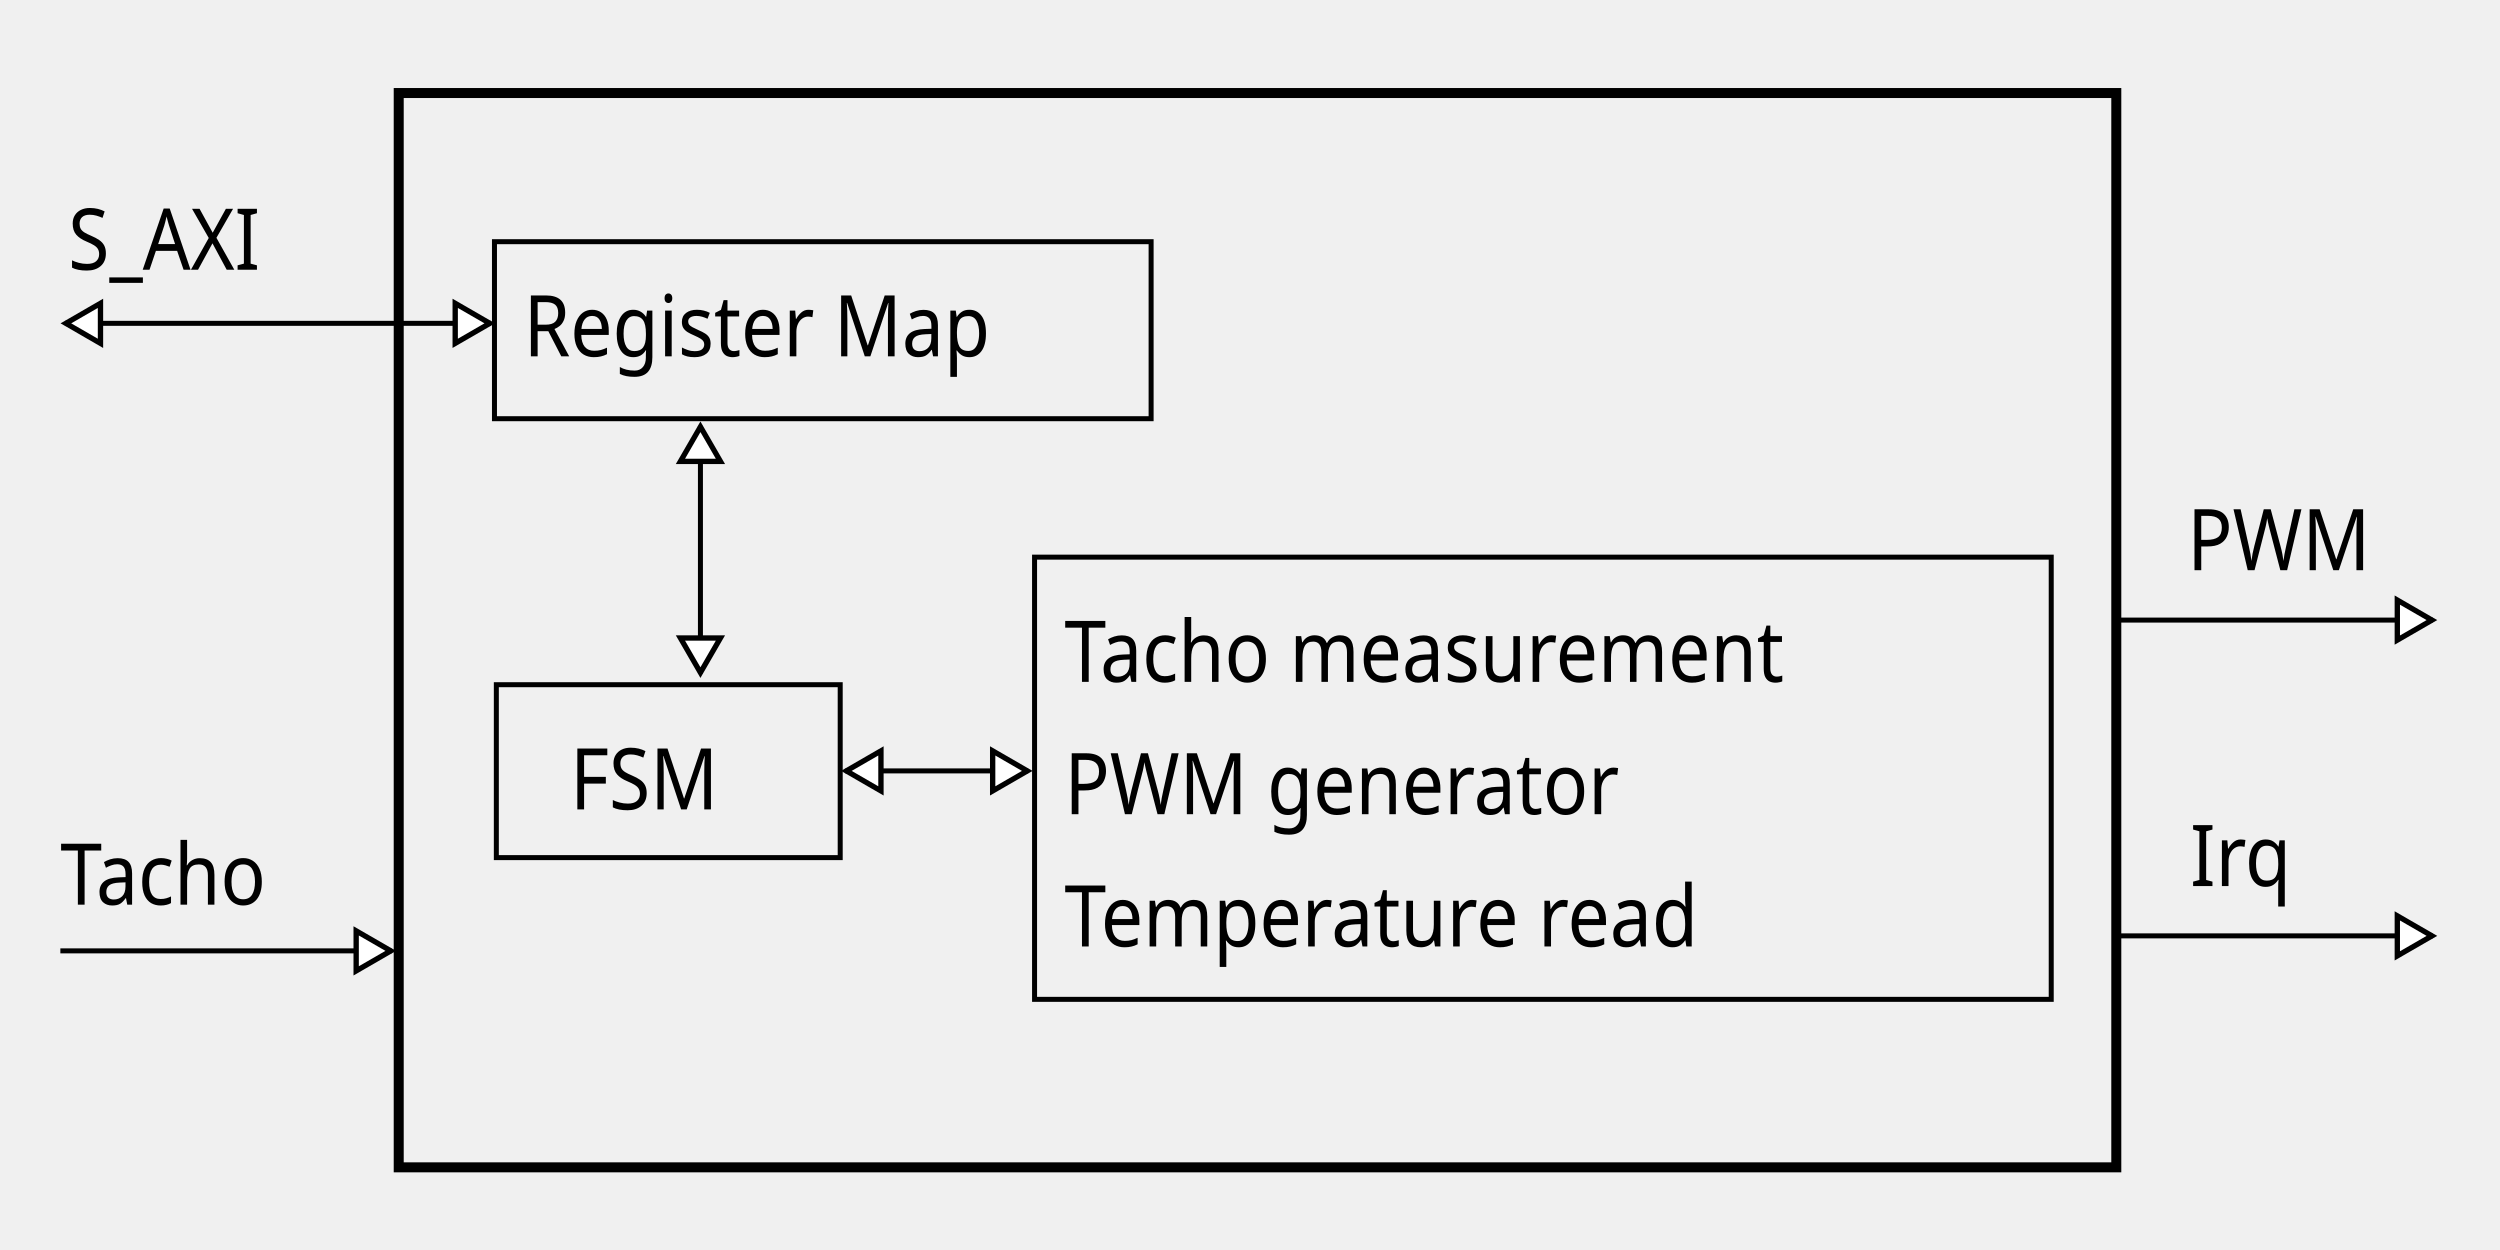
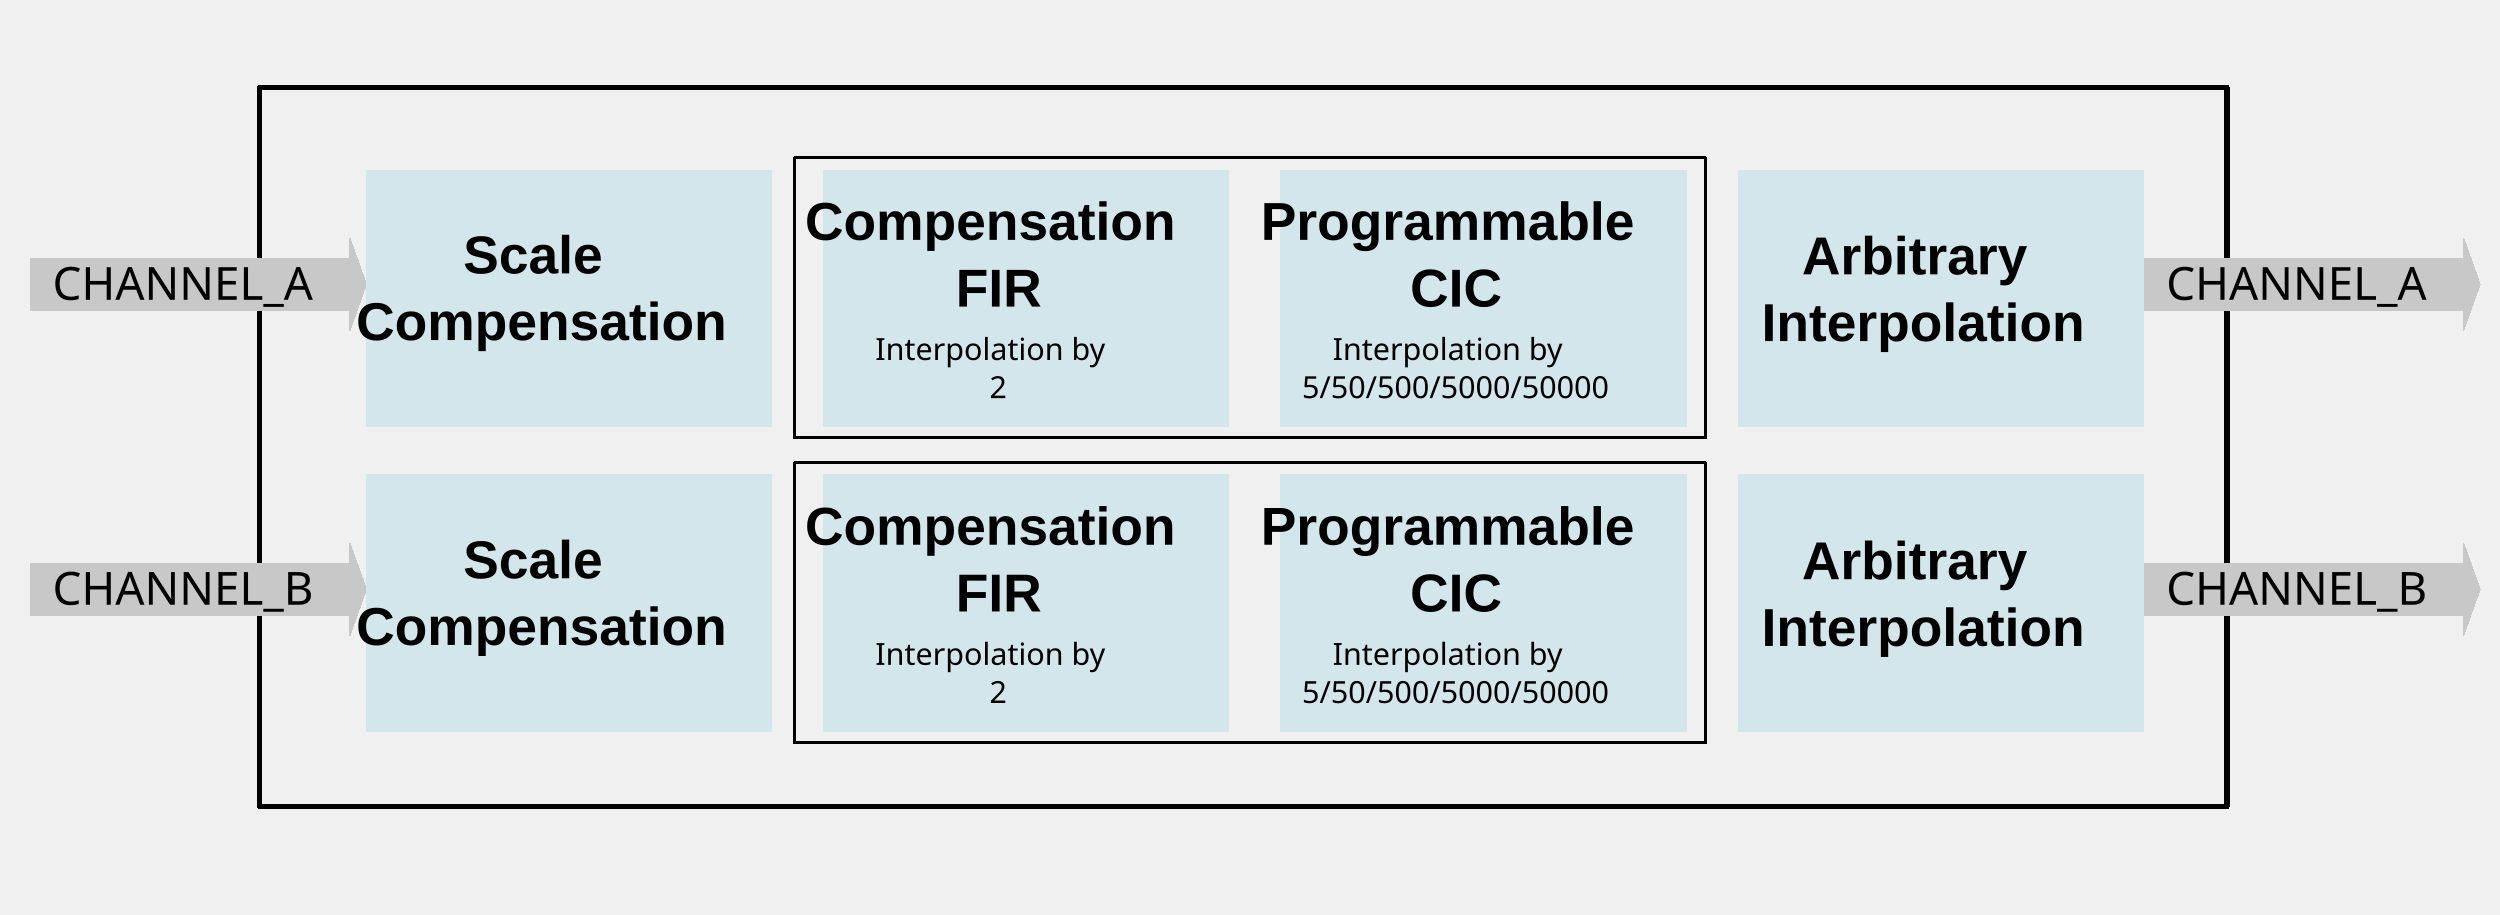
- <svg xmlns="http://www.w3.org/2000/svg" width="500" height="250" viewBox="0 0 500 250" version="1.1" id="svg8">
-   <defs id="defs2">
-     <marker style="overflow:visible" id="marker6013" refX="0" refY="0" orient="auto">
-       <path transform="matrix(0.8,0,0,0.8,-4.8,0)" style="fill:#ffffff;fill-rule:evenodd;stroke:#000000;stroke-width:1pt;stroke-opacity:1" d="M 5.77,0 -2.88,5 V -5 Z" id="path6011" />
-     </marker>
-     <marker style="overflow:visible" id="marker5553" refX="0" refY="0" orient="auto">
-       <path transform="matrix(-0.8,0,0,-0.8,4.8,0)" style="fill:#ffffff;fill-rule:evenodd;stroke:#000000;stroke-width:1pt;stroke-opacity:1" d="M 5.77,0 -2.88,5 V -5 Z" id="path5551" />
-     </marker>
-     <marker orient="auto" refY="0" refX="0" id="marker5483" style="overflow:visible">
-       <path id="path5481" d="M 5.77,0 -2.88,5 V -5 Z" style="fill:#ffffff;fill-rule:evenodd;stroke:#000000;stroke-width:1pt;stroke-opacity:1" transform="matrix(0.8,0,0,0.8,-4.8,0)" />
-     </marker>
-     <marker style="overflow:visible" id="marker5102" refX="0" refY="0" orient="auto">
-       <path transform="matrix(0.8,0,0,0.8,-4.8,0)" style="fill:#ffffff;fill-rule:evenodd;stroke:#000000;stroke-width:1pt;stroke-opacity:1" d="M 5.77,0 -2.88,5 V -5 Z" id="path5100" />
-     </marker>
-     <marker orient="auto" refY="0" refX="0" id="EmptyTriangleInL" style="overflow:visible">
-       <path id="path996" d="M 5.77,0 -2.88,5 V -5 Z" style="fill:#ffffff;fill-rule:evenodd;stroke:#000000;stroke-width:1pt;stroke-opacity:1" transform="matrix(-0.8,0,0,-0.8,4.8,0)" />
-     </marker>
-     <marker orient="auto" refY="0" refX="0" id="EmptyTriangleOutL" style="overflow:visible">
-       <path id="path1005" d="M 5.77,0 -2.88,5 V -5 Z" style="fill:#ffffff;fill-rule:evenodd;stroke:#000000;stroke-width:1pt;stroke-opacity:1" transform="matrix(0.8,0,0,0.8,-4.8,0)" />
-     </marker>
-     <marker orient="auto" refY="0" refX="0" id="EmptyTriangleInL-3" style="overflow:visible">
-       <path id="path996-6" d="M 5.77,0 -2.88,5 V -5 Z" style="fill:#ffffff;fill-rule:evenodd;stroke:#000000;stroke-width:1pt;stroke-opacity:1" transform="matrix(-0.8,0,0,-0.8,4.8,0)" />
-     </marker>
-     <marker orient="auto" refY="0" refX="0" id="EmptyTriangleOutL-2" style="overflow:visible">
-       <path id="path1005-7" d="M 5.77,0 -2.88,5 V -5 Z" style="fill:#ffffff;fill-rule:evenodd;stroke:#000000;stroke-width:1pt;stroke-opacity:1" transform="matrix(0.8,0,0,0.8,-4.8,0)" />
-     </marker>
-     <marker style="overflow:visible" id="marker5102-4" refX="0" refY="0" orient="auto">
-       <path transform="matrix(0.8,0,0,0.8,-4.8,0)" style="fill:#ffffff;fill-rule:evenodd;stroke:#000000;stroke-width:1pt;stroke-opacity:1" d="M 5.77,0 -2.88,5 V -5 Z" id="path5100-4" />
+ <svg xmlns="http://www.w3.org/2000/svg" xmlns:ns1="http://www.openswatchbook.org/uri/2009/osb" width="820" height="300" viewBox="0 0 820 300" id="svg2" version="1.1">
+   <defs id="defs4">
+     <marker style="overflow:visible" id="marker18751" refX="0" refY="0" orient="auto">
+       <path transform="scale(0.4,0.4)" style="fill:#000000;fill-opacity:1;fill-rule:evenodd;stroke:#000000;stroke-width:1pt;stroke-opacity:1" d="m 5.77,0 -8.65,5 0,-10 8.65,5 z" id="path18753" />
+     </marker>
+     <marker style="overflow:visible" id="marker5817" refX="0" refY="0" orient="auto">
+       <path transform="scale(0.4,0.4)" style="fill:#000000;fill-opacity:1;fill-rule:evenodd;stroke:#000000;stroke-width:1pt;stroke-opacity:1" d="m 5.77,0 -8.65,5 0,-10 8.65,5 z" id="path5819" />
+     </marker>
+     <marker orient="auto" refY="0" refX="0" id="marker11520" style="overflow:visible">
+       <path id="path11522" d="m 5.77,0 -8.65,5 0,-10 8.65,5 z" style="fill:#000000;fill-opacity:1;fill-rule:evenodd;stroke:#000000;stroke-width:1pt;stroke-opacity:1" transform="scale(0.4,0.4)" />
+     </marker>
+     <marker orient="auto" refY="0" refX="0" id="marker9429" style="overflow:visible">
+       <path id="path9431" d="m 5.77,0 -8.65,5 0,-10 8.65,5 z" style="fill:#000000;fill-opacity:1;fill-rule:evenodd;stroke:#000000;stroke-width:1pt;stroke-opacity:1" transform="scale(0.4,0.4)" />
+     </marker>
+     <marker style="overflow:visible" id="marker8525" refX="0" refY="0" orient="auto">
+       <path transform="scale(0.4,0.4)" style="fill:#000000;fill-opacity:1;fill-rule:evenodd;stroke:#000000;stroke-width:1pt;stroke-opacity:1" d="m 5.77,0 -8.65,5 0,-10 8.65,5 z" id="path8527" />
+     </marker>
+     <marker style="overflow:visible" id="marker14694" refX="0" refY="0" orient="auto">
+       <path transform="scale(0.4,0.4)" style="fill:#000000;fill-opacity:1;fill-rule:evenodd;stroke:#000000;stroke-width:1pt;stroke-opacity:1" d="m 5.77,0 -8.65,5 0,-10 8.65,5 z" id="path14696" />
+     </marker>
+     <marker style="overflow:visible" id="marker13964" refX="0" refY="0" orient="auto">
+       <path transform="scale(0.4,0.4)" style="fill:#000000;fill-opacity:1;fill-rule:evenodd;stroke:#000000;stroke-width:1pt;stroke-opacity:1" d="m 5.77,0 -8.65,5 0,-10 8.65,5 z" id="path13966" />
+     </marker>
+     <marker style="overflow:visible" id="marker13210" refX="0" refY="0" orient="auto">
+       <path transform="scale(0.4,0.4)" style="fill:#000000;fill-opacity:1;fill-rule:evenodd;stroke:#000000;stroke-width:1pt;stroke-opacity:1" d="m 5.77,0 -8.65,5 0,-10 8.65,5 z" id="path13212" />
+     </marker>
+     <marker orient="auto" refY="0" refX="0" id="marker12618" style="overflow:visible">
+       <path id="path12620" d="m 5.77,0 -8.65,5 0,-10 8.65,5 z" style="fill:#000000;fill-opacity:1;fill-rule:evenodd;stroke:#000000;stroke-width:1pt;stroke-opacity:1" transform="scale(0.4,0.4)" />
+     </marker>
+     <marker orient="auto" refY="0" refX="0" id="marker12206" style="overflow:visible">
+       <path id="path12208" d="m 5.77,0 -8.65,5 0,-10 8.65,5 z" style="fill:#000000;fill-opacity:1;fill-rule:evenodd;stroke:#000000;stroke-width:1pt;stroke-opacity:1" transform="scale(0.4,0.4)" />
+     </marker>
+     <marker orient="auto" refY="0" refX="0" id="marker9085" style="overflow:visible">
+       <path id="path9087" d="m 5.77,0 -8.65,5 0,-10 8.65,5 z" style="fill:#ffffff;fill-opacity:1;fill-rule:evenodd;stroke:#000000;stroke-width:1pt;stroke-opacity:1" transform="scale(0.4,0.4)" />
+     </marker>
+     <linearGradient id="linearGradient9055" ns1:paint="solid">
+       <stop style="stop-color:#ffffff;stop-opacity:1;" offset="0" id="stop9057" />
+     </linearGradient>
+     <marker orient="auto" refY="0" refX="0" id="marker8895" style="overflow:visible">
+       <path id="path8897" d="m 5.77,0 -8.65,5 0,-10 8.65,5 z" style="fill:#ffffff;fill-opacity:1;fill-rule:evenodd;stroke:#000000;stroke-width:1pt;stroke-opacity:1" transform="scale(0.4,0.4)" />
+     </marker>
+     <marker style="overflow:visible" id="marker10933-1" refX="0" refY="0" orient="auto">
+       <path transform="scale(-0.4,-0.4)" style="fill:#000000;fill-opacity:1;fill-rule:evenodd;stroke:#000000;stroke-width:1pt;stroke-opacity:1" d="m 5.77,0 -8.65,5 0,-10 8.65,5 z" id="path10935-1" />
+     </marker>
+     <marker orient="auto" refY="0" refX="0" id="TriangleInM-7-1" style="overflow:visible">
+       <path id="path4660-1-6" d="m 5.77,0 -8.65,5 0,-10 8.65,5 z" style="fill:#000000;fill-opacity:1;fill-rule:evenodd;stroke:#000000;stroke-width:1pt;stroke-opacity:1" transform="scale(-0.4,-0.4)" />
+     </marker>
+     <marker style="overflow:visible" id="marker10933" refX="0" refY="0" orient="auto">
+       <path transform="scale(-0.4,-0.4)" style="fill:#000000;fill-opacity:1;fill-rule:evenodd;stroke:#000000;stroke-width:1pt;stroke-opacity:1" d="m 5.77,0 -8.65,5 0,-10 8.65,5 z" id="path10935" />
+     </marker>
+     <marker orient="auto" refY="0" refX="0" id="marker6005" style="overflow:visible">
+       <path id="path6007" d="m 5.77,0 -8.65,5 0,-10 8.65,5 z" style="fill:#0000ff;fill-opacity:1;fill-rule:evenodd;stroke:#0000ff;stroke-width:1pt;stroke-opacity:1" transform="scale(-0.4,-0.4)" />
+     </marker>
+     <marker orient="auto" refY="0" refX="0" id="marker15643-48" style="overflow:visible">
+       <path id="path15645-1" d="m 5.77,0 -8.65,5 0,-10 8.65,5 z" style="fill:#000000;fill-opacity:1;fill-rule:evenodd;stroke:#000000;stroke-width:1pt;stroke-opacity:1" transform="scale(-0.4,-0.4)" />
+     </marker>
+     <marker orient="auto" refY="0" refX="0" id="marker7250" style="overflow:visible">
+       <path id="path7252" d="m 5.77,0 -8.65,5 0,-10 8.65,5 z" style="fill:#000000;fill-opacity:1;fill-rule:evenodd;stroke:#000000;stroke-width:1pt;stroke-opacity:1" transform="scale(-0.4,-0.4)" />
+     </marker>
+     <marker style="overflow:visible" id="marker24668" refX="0" refY="0" orient="auto">
+       <path transform="scale(-0.4,-0.4)" style="fill:#000000;fill-opacity:1;fill-rule:evenodd;stroke:#000000;stroke-width:1pt;stroke-opacity:1" d="m 5.77,0 -8.65,5 0,-10 8.65,5 z" id="path24670" />
+     </marker>
+     <marker orient="auto" refY="0" refX="0" id="marker7256" style="overflow:visible">
+       <path id="path7258" d="m 5.77,0 -8.65,5 0,-10 8.65,5 z" style="fill:#000000;fill-opacity:1;fill-rule:evenodd;stroke:#000000;stroke-width:1pt;stroke-opacity:1" transform="scale(-0.4,-0.4)" />
+     </marker>
+     <marker orient="auto" refY="0" refX="0" id="marker15643-48-9" style="overflow:visible">
+       <path id="path15645-1-5" d="m 5.77,0 -8.65,5 0,-10 8.65,5 z" style="fill:#000000;fill-opacity:1;fill-rule:evenodd;stroke:#000000;stroke-width:1pt;stroke-opacity:1" transform="scale(-0.4,-0.4)" />
+     </marker>
+     <marker style="overflow:visible" id="marker24284" refX="0" refY="0" orient="auto">
+       <path transform="scale(-0.4,-0.4)" style="fill:#000000;fill-opacity:1;fill-rule:evenodd;stroke:#000000;stroke-width:1pt;stroke-opacity:1" d="m 5.77,0 -8.65,5 0,-10 8.65,5 z" id="path24286" />
+     </marker>
+     <marker orient="auto" refY="0" refX="0" id="marker7268" style="overflow:visible">
+       <path id="path7270" d="m 5.77,0 -8.65,5 0,-10 8.65,5 z" style="fill:#000000;fill-opacity:1;fill-rule:evenodd;stroke:#000000;stroke-width:1pt;stroke-opacity:1" transform="scale(-0.4,-0.4)" />
+     </marker>
+     <marker orient="auto" refY="0" refX="0" id="marker7276" style="overflow:visible">
+       <path id="path7278" d="m 5.77,0 -8.65,5 0,-10 8.65,5 z" style="fill:#000000;fill-opacity:1;fill-rule:evenodd;stroke:#000000;stroke-width:1pt;stroke-opacity:1" transform="scale(-0.4,-0.4)" />
+     </marker>
+     <marker orient="auto" refY="0" refX="0" id="marker15643-42" style="overflow:visible">
+       <path id="path15645-20" d="m 5.77,0 -8.65,5 0,-10 8.65,5 z" style="fill:#000000;fill-opacity:1;fill-rule:evenodd;stroke:#000000;stroke-width:1pt;stroke-opacity:1" transform="scale(-0.4,-0.4)" />
+     </marker>
+     <marker style="overflow:visible" id="marker12344-7" refX="0" refY="0" orient="auto">
+       <path transform="scale(-0.4,-0.4)" style="fill:#000000;fill-opacity:1;fill-rule:evenodd;stroke:#000000;stroke-width:1pt;stroke-opacity:1" d="m 5.77,0 -8.65,5 0,-10 8.65,5 z" id="path12346-6" />
+     </marker>
+     <marker style="overflow:visible" id="marker10933-1-1" refX="0" refY="0" orient="auto">
+       <path transform="scale(-0.4,-0.4)" style="fill:#000000;fill-opacity:1;fill-rule:evenodd;stroke:#000000;stroke-width:1pt;stroke-opacity:1" d="m 5.77,0 -8.65,5 0,-10 8.65,5 z" id="path10935-1-0" />
+     </marker>
+     <marker orient="auto" refY="0" refX="0" id="marker4705-2" style="overflow:visible">
+       <path id="path4580-1" d="m 5.77,0 -8.65,5 0,-10 8.65,5 z" style="fill:#000000;fill-opacity:1;fill-rule:evenodd;stroke:#000000;stroke-width:1pt;stroke-opacity:1" transform="scale(0.4,0.4)" />
+     </marker>
+     <marker orient="auto" refY="0" refX="0" id="marker15643-48-7" style="overflow:visible">
+       <path id="path15645-1-3" d="m 5.77,0 -8.65,5 0,-10 8.65,5 z" style="fill:#000000;fill-opacity:1;fill-rule:evenodd;stroke:#000000;stroke-width:1pt;stroke-opacity:1" transform="scale(-0.4,-0.4)" />
+     </marker>
+     <marker orient="auto" refY="0" refX="0" id="marker9663" style="overflow:visible">
+       <path id="path9665" d="m 5.77,0 -8.65,5 0,-10 8.65,5 z" style="fill:#000000;fill-opacity:1;fill-rule:evenodd;stroke:#000000;stroke-width:1pt;stroke-opacity:1" transform="scale(-0.4,-0.4)" />
+     </marker>
+     <marker style="overflow:visible" id="marker24668-2" refX="0" refY="0" orient="auto">
+       <path transform="scale(-0.4,-0.4)" style="fill:#000000;fill-opacity:1;fill-rule:evenodd;stroke:#000000;stroke-width:1pt;stroke-opacity:1" d="m 5.77,0 -8.65,5 0,-10 8.65,5 z" id="path24670-4" />
+     </marker>
+     <marker orient="auto" refY="0" refX="0" id="marker9669" style="overflow:visible">
+       <path id="path9671" d="m 5.77,0 -8.65,5 0,-10 8.65,5 z" style="fill:#000000;fill-opacity:1;fill-rule:evenodd;stroke:#000000;stroke-width:1pt;stroke-opacity:1" transform="scale(-0.4,-0.4)" />
+     </marker>
+     <marker orient="auto" refY="0" refX="0" id="marker15643-48-9-2" style="overflow:visible">
+       <path id="path15645-1-5-0" d="m 5.77,0 -8.65,5 0,-10 8.65,5 z" style="fill:#000000;fill-opacity:1;fill-rule:evenodd;stroke:#000000;stroke-width:1pt;stroke-opacity:1" transform="scale(-0.4,-0.4)" />
+     </marker>
+     <marker style="overflow:visible" id="marker24284-0" refX="0" refY="0" orient="auto">
+       <path transform="scale(-0.4,-0.4)" style="fill:#000000;fill-opacity:1;fill-rule:evenodd;stroke:#000000;stroke-width:1pt;stroke-opacity:1" d="m 5.77,0 -8.65,5 0,-10 8.65,5 z" id="path24286-2" />
+     </marker>
+     <marker orient="auto" refY="0" refX="0" id="marker9681" style="overflow:visible">
+       <path id="path9683" d="m 5.77,0 -8.65,5 0,-10 8.65,5 z" style="fill:#000000;fill-opacity:1;fill-rule:evenodd;stroke:#000000;stroke-width:1pt;stroke-opacity:1" transform="scale(-0.4,-0.4)" />
+     </marker>
+     <marker orient="auto" refY="0" refX="0" id="marker9689" style="overflow:visible">
+       <path id="path9691" d="m 5.77,0 -8.65,5 0,-10 8.65,5 z" style="fill:#000000;fill-opacity:1;fill-rule:evenodd;stroke:#000000;stroke-width:1pt;stroke-opacity:1" transform="scale(-0.4,-0.4)" />
+     </marker>
+     <marker orient="auto" refY="0" refX="0" id="marker15643-42-6" style="overflow:visible">
+       <path id="path15645-20-64" d="m 5.77,0 -8.65,5 0,-10 8.65,5 z" style="fill:#000000;fill-opacity:1;fill-rule:evenodd;stroke:#000000;stroke-width:1pt;stroke-opacity:1" transform="scale(-0.4,-0.4)" />
+     </marker>
+     <marker orient="auto" refY="0" refX="0" id="marker15643-48-9-3" style="overflow:visible">
+       <path id="path15645-1-5-00" d="m 5.77,0 -8.65,5 0,-10 8.65,5 z" style="fill:#000000;fill-opacity:1;fill-rule:evenodd;stroke:#000000;stroke-width:1pt;stroke-opacity:1" transform="scale(-0.4,-0.4)" />
+     </marker>
+     <marker orient="auto" refY="0" refX="0" id="marker12206-7" style="overflow:visible">
+       <path id="path12208-1" d="m 5.77,0 -8.65,5 0,-10 8.65,5 z" style="fill:#000000;fill-opacity:1;fill-rule:evenodd;stroke:#000000;stroke-width:1pt;stroke-opacity:1" transform="scale(0.4,0.4)" />
+     </marker>
+     <marker orient="auto" refY="0" refX="0" id="marker9429-8" style="overflow:visible">
+       <path id="path9431-8" d="m 5.77,0 -8.65,5 0,-10 8.65,5 z" style="fill:#000000;fill-opacity:1;fill-rule:evenodd;stroke:#000000;stroke-width:1pt;stroke-opacity:1" transform="scale(0.4,0.4)" />
+     </marker>
+     <marker orient="auto" refY="0" refX="0" id="marker12206-0" style="overflow:visible">
+       <path id="path12208-0" d="m 5.77,0 -8.65,5 0,-10 8.65,5 z" style="fill:#000000;fill-opacity:1;fill-rule:evenodd;stroke:#000000;stroke-width:1pt;stroke-opacity:1" transform="scale(0.4,0.4)" />
+     </marker>
+     <marker orient="auto" refY="0" refX="0" id="marker10888-6" style="overflow:visible">
+       <path id="path10890-3" d="m 5.77,0 -8.65,5 0,-10 8.65,5 z" style="fill:#000000;fill-opacity:1;fill-rule:evenodd;stroke:#000000;stroke-width:1pt;stroke-opacity:1" transform="scale(0.4,0.4)" />
+     </marker>
+     <marker style="overflow:visible" id="marker18751-6" refX="0" refY="0" orient="auto">
+       <path transform="scale(0.4,0.4)" style="fill:#000000;fill-opacity:1;fill-rule:evenodd;stroke:#000000;stroke-width:1pt;stroke-opacity:1" d="m 5.77,0 -8.65,5 0,-10 8.65,5 z" id="path18753-0" />
+     </marker>
+     <marker style="overflow:visible" id="marker18751-6-9" refX="0" refY="0" orient="auto">
+       <path transform="scale(0.4,0.4)" style="fill:#000000;fill-opacity:1;fill-rule:evenodd;stroke:#000000;stroke-width:1pt;stroke-opacity:1" d="m 5.77,0 -8.65,5 0,-10 8.65,5 z" id="path18753-0-3" />
+     </marker>
+     <marker style="overflow:visible" id="marker18751-6-9-0" refX="0" refY="0" orient="auto">
+       <path transform="scale(0.4,0.4)" style="fill:#000000;fill-opacity:1;fill-rule:evenodd;stroke:#000000;stroke-width:1pt;stroke-opacity:1" d="m 5.77,0 -8.65,5 0,-10 8.65,5 z" id="path18753-0-3-0" />
+     </marker>
+     <marker style="overflow:visible" id="marker18751-6-9-0-4" refX="0" refY="0" orient="auto">
+       <path transform="scale(0.4,0.4)" style="fill:#000000;fill-opacity:1;fill-rule:evenodd;stroke:#000000;stroke-width:1pt;stroke-opacity:1" d="m 5.77,0 -8.65,5 0,-10 8.65,5 z" id="path18753-0-3-0-4" />
+     </marker>
+     <marker style="overflow:visible" id="marker18751-6-9-7" refX="0" refY="0" orient="auto">
+       <path transform="scale(0.4,0.4)" style="fill:#000000;fill-opacity:1;fill-rule:evenodd;stroke:#000000;stroke-width:1pt;stroke-opacity:1" d="m 5.77,0 -8.65,5 0,-10 8.65,5 z" id="path18753-0-3-00" />
+     </marker>
+     <marker style="overflow:visible" id="marker18751-6-1" refX="0" refY="0" orient="auto">
+       <path transform="scale(0.4,0.4)" style="fill:#000000;fill-opacity:1;fill-rule:evenodd;stroke:#000000;stroke-width:1pt;stroke-opacity:1" d="m 5.77,0 -8.65,5 0,-10 8.65,5 z" id="path18753-0-6" />
+     </marker>
+     <marker orient="auto" refY="0" refX="0" id="marker5537" style="overflow:visible">
+       <path id="path5539" d="m 5.77,0 -8.65,5 0,-10 8.65,5 z" style="fill:#000000;fill-opacity:1;fill-rule:evenodd;stroke:#000000;stroke-width:1pt;stroke-opacity:1" transform="scale(0.4,0.4)" />
+     </marker>
+     <marker style="overflow:visible" id="marker10933-1-2" refX="0" refY="0" orient="auto">
+       <path transform="scale(-0.4,-0.4)" style="fill:#000000;fill-opacity:1;fill-rule:evenodd;stroke:#000000;stroke-width:1pt;stroke-opacity:1" d="m 5.77,0 -8.65,5 0,-10 8.65,5 z" id="path10935-1-1" />
+     </marker>
+     <marker style="overflow:visible" id="marker10933-1-15" refX="0" refY="0" orient="auto">
+       <path transform="scale(-0.4,-0.4)" style="fill:#000000;fill-opacity:1;fill-rule:evenodd;stroke:#000000;stroke-width:1pt;stroke-opacity:1" d="m 5.77,0 -8.65,5 0,-10 8.65,5 z" id="path10935-1-6" />
+     </marker>
+     <marker orient="auto" refY="0" refX="0" id="marker5537-7" style="overflow:visible">
+       <path id="path5539-9" d="m 5.77,0 -8.65,5 0,-10 8.65,5 z" style="fill:#000000;fill-opacity:1;fill-rule:evenodd;stroke:#000000;stroke-width:1pt;stroke-opacity:1" transform="scale(0.4,0.4)" />
    </marker>
  </defs>
-   <g id="layer1" transform="translate(-69.10635,58.12853)">
-     <rect style="fill:none;fill-opacity:1;stroke:#000000;stroke-width:2;stroke-miterlimit:4;stroke-dasharray:none;stroke-opacity:1" id="rect817" width="343.516" height="214.862" x="148.85" y="-39.523" />
-     <text xml:space="preserve" style="font-style:normal;font-weight:normal;font-size:19.844px;line-height:1.25;font-family:sans-serif;letter-spacing:0px;word-spacing:0px;fill:#000000;fill-opacity:1;stroke:none;stroke-width:1.488" x="185.405" y="12.32" id="text821" transform="scale(0.9375812,1.066574)">
-       <tspan id="tspan819" x="185.405" y="12.32" style="stroke-width:1.488;font-size:16px">Register Map</tspan>
-       <tspan x="185.405" y="37.125" style="stroke-width:1.488" id="tspan823" />
+   <g id="layer1" transform="translate(0,-752.362)">
+     <rect style="display:inline;opacity:1;fill:#000000;fill-opacity:0;fill-rule:nonzero;stroke:#000000;stroke-width:1.73;stroke-linecap:square;stroke-linejoin:round;stroke-miterlimit:0;stroke-dasharray:none;stroke-dashoffset:0;stroke-opacity:1;shape-rendering:crispEdges;enable-background:new" id="rect4477" width="645.304" height="235.858" x="85.12" y="781.021" />
+     <text xml:space="preserve" style="font-style:normal;font-weight:normal;font-size:12.5px;line-height:125%;font-family:sans-serif;letter-spacing:0px;word-spacing:0px;fill:#000000;fill-opacity:1;stroke:none;stroke-width:1px;stroke-linecap:butt;stroke-linejoin:miter;stroke-opacity:1" x="185.668" y="845.472" id="text10879">
+       <tspan id="tspan10881" x="185.668" y="845.472" />
    </text>
-     <text xml:space="preserve" style="font-style:normal;font-weight:normal;font-size:19.844px;line-height:1.25;font-family:sans-serif;letter-spacing:0px;word-spacing:0px;fill:#000000;fill-opacity:1;stroke:none;stroke-width:1.488" x="195.316" y="97.282" id="text827" transform="scale(0.9375812,1.066574)">
-       <tspan id="tspan825" x="195.316" y="97.282" style="stroke-width:1.488;font-size:16px">FSM</tspan>
+     <text xml:space="preserve" style="font-style:normal;font-weight:normal;font-size:44.595px;line-height:125%;font-family:sans-serif;letter-spacing:0px;word-spacing:0px;fill:#000000;fill-opacity:1;stroke:none;stroke-width:1px;stroke-linecap:butt;stroke-linejoin:miter;stroke-opacity:1" x="305.912" y="598.416" id="text5703" transform="scale(0.9745641,1.0261)">
+       <tspan id="tspan5705" x="305.912" y="598.416" style="font-size:25.085px" />
    </text>
-     <text xml:space="preserve" style="font-style:normal;font-weight:normal;font-size:19.844px;line-height:1.25;font-family:sans-serif;letter-spacing:0px;word-spacing:0px;fill:#000000;fill-opacity:1;stroke:none;stroke-width:1.488" x="300.774" y="73.363" id="text831" transform="scale(0.9375812,1.066574)">
-       <tspan id="tspan829" x="300.774" y="73.363" style="stroke-width:1.488;font-size:16px">Tacho measurement</tspan>
-       <tspan x="300.774" y="98.168" style="stroke-width:1.488;font-size:16px" id="tspan833">PWM generator</tspan>
-       <tspan x="300.774" y="122.974" style="stroke-width:1.488;font-size:16px" id="tspan835">Temperature read</tspan>
+     <text xml:space="preserve" style="font-style:normal;font-weight:normal;font-size:40px;line-height:125%;font-family:sans-serif;letter-spacing:0px;word-spacing:0px;fill:#000000;fill-opacity:1;stroke:none;stroke-width:1px;stroke-linecap:butt;stroke-linejoin:miter;stroke-opacity:1" x="707.54" y="778.376" id="text11704">
+       <tspan id="tspan11706" x="707.54" y="778.376" />
    </text>
-     <rect style="fill:none;fill-opacity:1;stroke:#000000;stroke-width:1;stroke-miterlimit:4;stroke-dasharray:none;stroke-opacity:1" id="rect837" width="131.328" height="35.403" x="168" y="-9.791" />
-     <rect style="fill:none;fill-opacity:1;stroke:#000000;stroke-width:1;stroke-miterlimit:4;stroke-dasharray:none;stroke-opacity:1" id="rect839" width="203.333" height="88.441" x="276.019" y="53.3" />
-     <rect style="fill:none;fill-opacity:1;stroke:#000000;stroke-width:1;stroke-miterlimit:4;stroke-dasharray:none;stroke-opacity:1" id="rect841" width="68.774" height="34.583" x="168.373" y="78.812" />
-     <path style="fill:none;stroke:#000000;stroke-width:1;stroke-linecap:butt;stroke-linejoin:miter;stroke-miterlimit:4;stroke-dasharray:none;stroke-opacity:1;marker-start:url(#EmptyTriangleInL);marker-end:url(#EmptyTriangleOutL)" d="M 238.192,96.051 H 274.742" id="path843" />
-     <path style="fill:none;stroke:#000000;stroke-width:1;stroke-linecap:butt;stroke-linejoin:miter;stroke-miterlimit:4;stroke-dasharray:none;stroke-opacity:1;marker-start:url(#EmptyTriangleInL-3);marker-end:url(#EmptyTriangleOutL-2)" d="M 209.193,76.578 V 27.042" id="path843-4" />
-     <path style="fill:none;stroke:#000000;stroke-width:1;stroke-linecap:butt;stroke-linejoin:miter;stroke-miterlimit:4;stroke-dasharray:none;stroke-opacity:1;marker-end:url(#marker5102)" d="M 493.08,129.046 H 555.673" id="path5040" />
-     <path style="fill:none;stroke:#000000;stroke-width:1;stroke-linecap:butt;stroke-linejoin:miter;stroke-miterlimit:4;stroke-dasharray:none;stroke-opacity:1;marker-start:url(#marker5553);marker-end:url(#marker5483)" d="M 82.098,6.539 H 167.252" id="path5042" />
-     <path style="fill:none;stroke:#000000;stroke-width:1;stroke-linecap:butt;stroke-linejoin:miter;stroke-miterlimit:4;stroke-dasharray:none;stroke-opacity:1;marker-end:url(#marker6013)" d="M 81.178,132.046 H 147.443" id="path5044" />
-     <path style="fill:none;stroke:#000000;stroke-width:1;stroke-linecap:butt;stroke-linejoin:miter;stroke-miterlimit:4;stroke-dasharray:none;stroke-opacity:1;marker-end:url(#marker5102-4)" d="M 493.08,65.889 H 555.673" id="path5040-1" />
-     <text xml:space="preserve" style="font-style:normal;font-weight:normal;font-size:5.613px;line-height:1.25;font-family:sans-serif;letter-spacing:0px;word-spacing:0px;fill:#000000;fill-opacity:1;stroke:none;stroke-width:0.421" x="109.05" y="93.104" id="text8159" transform="scale(0.9375812,1.066574)">
-       <tspan id="tspan8157" x="109.05" y="98.225" style="stroke-width:0.421" />
+     <flowRoot xml:space="preserve" id="flowRoot5658" style="font-style:normal;font-weight:normal;font-size:15px;line-height:125%;font-family:sans-serif;letter-spacing:0px;word-spacing:0px;fill:#000000;fill-opacity:1;stroke:none;stroke-width:1px;stroke-linecap:butt;stroke-linejoin:miter;stroke-opacity:1">
+       <flowRegion id="flowRegion5660">
+         <rect id="rect5662" width="960.36" height="577.477" x="-59.459" y="18.919" />
+       </flowRegion>
+       <flowPara id="flowPara5664" />
+     </flowRoot>
+     <g transform="matrix(-1,0,0,1,389.3504,-132.9988)" style="display:inline;fill:#0f3296;fill-opacity:1;stroke:#0f3296;stroke-opacity:1;shape-rendering:crispEdges;enable-background:new" id="g5816" />
+     <g id="g5418" transform="translate(-73.35604,102.2673)">
+       <g id="g5812-8-3-8" style="display:inline;fill:#c8c8c8;fill-opacity:1;stroke:#c8c8c8;stroke-opacity:1;shape-rendering:crispEdges;enable-background:new" transform="matrix(-0.5366568,0,0,1.015155,263.4422,188.4949)">
+         <path id="path5814-3-9-1" d="m 130.474,546.584 10.032,14.849 0,-6.806 194.564,-3e-5 0,-8.042 0,-8.042 -194.564,3e-5 0,-6.806 -10.032,14.849" style="fill:#c8c8c8;fill-opacity:1;fill-rule:evenodd;stroke:#c8c8c8;stroke-width:1px;stroke-linecap:round;stroke-linejoin:miter;stroke-opacity:1" />
+       </g>
+       <text id="text7844" y="748.438" x="90.575" style="font-style:normal;font-weight:normal;font-size:15px;line-height:125%;font-family:sans-serif;letter-spacing:0px;word-spacing:0px;fill:#000000;fill-opacity:1;stroke:none;stroke-width:1px;stroke-linecap:butt;stroke-linejoin:miter;stroke-opacity:1" xml:space="preserve">
+         <tspan y="748.438" x="90.575" id="tspan7846">CHANNEL_A</tspan>
+       </text>
+     </g>
+     <flowRoot xml:space="preserve" id="flowRoot8018" style="font-style:normal;font-weight:normal;font-size:15px;line-height:125%;font-family:sans-serif;letter-spacing:0px;word-spacing:0px;fill:#000000;fill-opacity:1;stroke:none;stroke-width:1px;stroke-linecap:butt;stroke-linejoin:miter;stroke-opacity:1">
+       <flowRegion id="flowRegion8020">
+         <rect id="rect8022" width="850" height="570" x="-50" y="-120" />
+       </flowRegion>
+       <flowPara id="flowPara8024" />
+     </flowRoot>
+     <g id="g5358" transform="translate(217.0079,109.9247)" style="stroke:none">
+       <rect y="698.06" x="202.992" height="84.378" width="133.264" id="rect4870-9-3-3" style="display:inline;opacity:1;fill:#d2e6eb;fill-opacity:1;fill-rule:nonzero;stroke:none;stroke-width:0.562;stroke-linecap:square;stroke-linejoin:round;stroke-miterlimit:4;stroke-dasharray:none;stroke-dashoffset:0;stroke-opacity:1;shape-rendering:crispEdges;enable-background:new" />
+       <text id="text6051" y="721.116" x="270.3" style="font-style:normal;font-weight:normal;font-size:10px;line-height:125%;font-family:Arial;text-align:center;letter-spacing:0px;word-spacing:0px;text-anchor:middle;fill:#000000;fill-opacity:1;stroke:none;stroke-width:1;stroke-linecap:butt;stroke-linejoin:miter;stroke-miterlimit:4;stroke-dasharray:none;stroke-opacity:1;shape-rendering:crispEdges" xml:space="preserve">
+         <tspan style="font-style:normal;font-variant:normal;font-weight:bold;font-stretch:normal;font-size:17.5px;font-family:Arial;-inkscape-font-specification:'Arial Bold';text-align:center;text-anchor:middle;fill:#000000;fill-opacity:1;stroke:none;stroke-width:1;stroke-miterlimit:4;stroke-dasharray:none" y="721.116" x="270.3" id="tspan6053">Programmable</tspan>
+         <tspan id="tspan5024" style="font-style:normal;font-variant:normal;font-weight:bold;font-stretch:normal;font-size:17.5px;font-family:Arial;-inkscape-font-specification:'Arial Bold';text-align:center;text-anchor:middle;fill:#000000;fill-opacity:1;stroke:none;stroke-width:1;stroke-miterlimit:4;stroke-dasharray:none" y="742.991" x="270.3">CIC</tspan>
+       </text>
+       <text id="text5038" y="760.515" x="269.488" style="font-style:normal;font-weight:normal;font-size:10px;line-height:125%;font-family:sans-serif;text-align:center;letter-spacing:0px;word-spacing:0px;text-anchor:middle;fill:#000000;fill-opacity:1;stroke:none;stroke-width:1px;stroke-linecap:butt;stroke-linejoin:miter;stroke-opacity:1" xml:space="preserve">
+         <tspan y="760.515" x="269.488" id="tspan5040">Interpolation by</tspan>
+         <tspan id="tspan5042" y="773.015" x="269.488">5/50/500/5000/50000</tspan>
+       </text>
+     </g>
+     <g id="g5382" transform="translate(216.0169,112.3572)" style="stroke:none">
+       <rect y="795.627" x="203.983" height="84.378" width="133.264" id="rect4870-9-3-3-5" style="display:inline;opacity:1;fill:#d2e6eb;fill-opacity:1;fill-rule:nonzero;stroke:none;stroke-width:0.562;stroke-linecap:square;stroke-linejoin:round;stroke-miterlimit:4;stroke-dasharray:none;stroke-dashoffset:0;stroke-opacity:1;shape-rendering:crispEdges;enable-background:new" />
+       <text id="text6051-3" y="818.683" x="271.291" style="font-style:normal;font-weight:normal;font-size:10px;line-height:125%;font-family:Arial;text-align:center;letter-spacing:0px;word-spacing:0px;text-anchor:middle;fill:#000000;fill-opacity:1;stroke:none;stroke-width:1;stroke-linecap:butt;stroke-linejoin:miter;stroke-miterlimit:4;stroke-dasharray:none;stroke-opacity:1;shape-rendering:crispEdges" xml:space="preserve">
+         <tspan style="font-style:normal;font-variant:normal;font-weight:bold;font-stretch:normal;font-size:17.5px;font-family:Arial;-inkscape-font-specification:'Arial Bold';text-align:center;text-anchor:middle;fill:#000000;fill-opacity:1;stroke:none;stroke-width:1;stroke-miterlimit:4;stroke-dasharray:none" y="818.683" x="271.291" id="tspan6053-8">Programmable</tspan>
+         <tspan id="tspan5024-6" style="font-style:normal;font-variant:normal;font-weight:bold;font-stretch:normal;font-size:17.5px;font-family:Arial;-inkscape-font-specification:'Arial Bold';text-align:center;text-anchor:middle;fill:#000000;fill-opacity:1;stroke:none;stroke-width:1;stroke-miterlimit:4;stroke-dasharray:none" y="840.558" x="271.291">CIC</tspan>
+       </text>
+       <text id="text5038-5" y="858.083" x="270.479" style="font-style:normal;font-weight:normal;font-size:10px;line-height:125%;font-family:sans-serif;text-align:center;letter-spacing:0px;word-spacing:0px;text-anchor:middle;fill:#000000;fill-opacity:1;stroke:none;stroke-width:1px;stroke-linecap:butt;stroke-linejoin:miter;stroke-opacity:1" xml:space="preserve">
+         <tspan y="858.083" x="270.479" id="tspan5040-9">Interpolation by</tspan>
+         <tspan id="tspan5042-6" y="870.583" x="270.479">5/50/500/5000/50000</tspan>
+       </text>
+     </g>
+     <g id="g5367" transform="translate(-76.95611,109.4292)" style="stroke:none;stroke-width:0.5;stroke-miterlimit:0;stroke-dasharray:none">
+       <rect y="698.555" x="346.956" height="84.378" width="133.264" id="rect4870-9-3-3-8" style="display:inline;opacity:1;fill:#d2e6eb;fill-opacity:1;fill-rule:nonzero;stroke:none;stroke-width:0.5;stroke-linecap:square;stroke-linejoin:round;stroke-miterlimit:0;stroke-dasharray:none;stroke-dashoffset:0;stroke-opacity:1;shape-rendering:crispEdges;enable-background:new" />
+       <text id="text6051-37" y="721.611" x="414.264" style="font-style:normal;font-weight:normal;font-size:10px;line-height:125%;font-family:Arial;text-align:center;letter-spacing:0px;word-spacing:0px;text-anchor:middle;fill:#000000;fill-opacity:1;stroke:none;stroke-width:0.5;stroke-linecap:butt;stroke-linejoin:miter;stroke-miterlimit:0;stroke-dasharray:none;stroke-opacity:1;shape-rendering:crispEdges" xml:space="preserve">
+         <tspan style="font-style:normal;font-variant:normal;font-weight:bold;font-stretch:normal;font-size:17.5px;font-family:Arial;-inkscape-font-specification:'Arial Bold';text-align:center;text-anchor:middle;fill:#000000;fill-opacity:1;stroke:none;stroke-width:0.5;stroke-miterlimit:0;stroke-dasharray:none" y="721.611" x="414.264" id="tspan6053-2">Compensation</tspan>
+         <tspan id="tspan5024-5" style="font-style:normal;font-variant:normal;font-weight:bold;font-stretch:normal;font-size:17.5px;font-family:Arial;-inkscape-font-specification:'Arial Bold';text-align:center;text-anchor:middle;fill:#000000;fill-opacity:1;stroke:none;stroke-width:0.5;stroke-miterlimit:0;stroke-dasharray:none" y="743.486" x="414.264">FIR</tspan>
+       </text>
+       <text id="text5038-4" y="761.011" x="413.452" style="font-style:normal;font-weight:normal;font-size:10px;line-height:125%;font-family:sans-serif;text-align:center;letter-spacing:0px;word-spacing:0px;text-anchor:middle;fill:#000000;fill-opacity:1;stroke:none;stroke-width:0.5;stroke-linecap:butt;stroke-linejoin:miter;stroke-miterlimit:0;stroke-dasharray:none;stroke-opacity:1" xml:space="preserve">
+         <tspan y="761.011" x="413.452" id="tspan5040-5">Interpolation by</tspan>
+         <tspan id="tspan5042-1" y="773.511" x="413.452">2</tspan>
+       </text>
+     </g>
+     <g id="g5376" transform="translate(78.94483,108.9788)" style="stroke:none;stroke-opacity:1">
+       <rect y="699.006" x="491.055" height="84.378" width="133.264" id="rect4870-9-3-3-2" style="display:inline;opacity:1;fill:#d2e6eb;fill-opacity:1;fill-rule:nonzero;stroke:none;stroke-width:0.562;stroke-linecap:square;stroke-linejoin:round;stroke-miterlimit:4;stroke-dasharray:none;stroke-dashoffset:0;stroke-opacity:1;shape-rendering:crispEdges;enable-background:new" />
+       <text id="text6051-5" y="733.369" x="561.548" style="font-style:normal;font-weight:normal;font-size:10px;line-height:125%;font-family:Arial;text-align:center;letter-spacing:0px;word-spacing:0px;text-anchor:middle;fill:#000000;fill-opacity:1;stroke:none;stroke-width:1;stroke-linecap:butt;stroke-linejoin:miter;stroke-miterlimit:4;stroke-dasharray:none;stroke-opacity:1;shape-rendering:crispEdges" xml:space="preserve">
+         <tspan style="font-style:normal;font-variant:normal;font-weight:bold;font-stretch:normal;font-size:17.5px;font-family:Arial;-inkscape-font-specification:'Arial Bold';text-align:center;text-anchor:middle;fill:#000000;fill-opacity:1;stroke:none;stroke-width:1;stroke-miterlimit:4;stroke-dasharray:none;stroke-opacity:1" y="733.369" x="563.975" id="tspan6053-1">Arbitrary </tspan>
+         <tspan id="tspan5024-4" style="font-style:normal;font-variant:normal;font-weight:bold;font-stretch:normal;font-size:17.5px;font-family:Arial;-inkscape-font-specification:'Arial Bold';text-align:center;text-anchor:middle;fill:#000000;fill-opacity:1;stroke:none;stroke-width:1;stroke-miterlimit:4;stroke-dasharray:none;stroke-opacity:1" y="755.244" x="561.548">Interpolation</tspan>
+       </text>
+     </g>
+     <text xml:space="preserve" style="font-style:normal;font-weight:normal;font-size:10px;line-height:125%;font-family:sans-serif;text-align:center;letter-spacing:0px;word-spacing:0px;text-anchor:middle;fill:#000000;fill-opacity:1;stroke:none;stroke-width:1px;stroke-linecap:butt;stroke-linejoin:miter;stroke-opacity:1" x="557.551" y="761.461" id="text5038-7">
+       <tspan x="557.551" y="761.461" id="tspan5042-4" />
    </text>
-     <text xml:space="preserve" style="font-style:normal;font-weight:normal;font-size:19.844px;line-height:1.25;font-family:sans-serif;letter-spacing:0px;word-spacing:0px;fill:#000000;fill-opacity:1;stroke:none;stroke-width:1.488" x="88.261" y="-3.923" id="text8163" transform="scale(0.9375812,1.066574)">
-       <tspan id="tspan8161" x="88.261" y="-3.923" style="stroke-width:1.488;font-size:16px">S_AXI</tspan>
-     </text>
-     <text xml:space="preserve" style="font-style:normal;font-weight:normal;font-size:19.844px;line-height:1.25;font-family:sans-serif;letter-spacing:0px;word-spacing:0px;fill:#000000;fill-opacity:1;stroke:none;stroke-width:1.488" x="86.583" y="115.142" id="text8167" transform="scale(0.9375812,1.066574)">
-       <tspan id="tspan8165" x="86.583" y="115.142" style="stroke-width:1.488;font-size:16px">Tacho</tspan>
-     </text>
-     <text xml:space="preserve" style="font-style:normal;font-weight:normal;font-size:19.844px;line-height:1.25;font-family:sans-serif;letter-spacing:0px;word-spacing:0px;fill:#000000;fill-opacity:1;stroke:none;stroke-width:1.488" x="540.282" y="52.419" id="text8171" transform="scale(0.9375812,1.066574)">
-       <tspan id="tspan8169" x="540.282" y="52.419" style="line-height:1.25;stroke-width:1.488;font-size:16px">PWM</tspan>
-     </text>
-     <text xml:space="preserve" style="font-style:normal;font-weight:normal;font-size:19.844px;line-height:1.25;font-family:sans-serif;letter-spacing:0px;word-spacing:0px;fill:#000000;fill-opacity:1;stroke:none;stroke-width:1.488" x="540.892" y="111.647" id="text8175" transform="scale(0.9375812,1.066574)">
-       <tspan id="tspan8173" x="540.892" y="111.647" style="font-size:16px;stroke-width:1.488">Irq</tspan>
-     </text>
+     <g id="g5391" transform="translate(-76.4606,111.186)" style="stroke:none">
+       <rect y="796.798" x="346.461" height="84.378" width="133.264" id="rect4870-9-3-3-8-1" style="display:inline;opacity:1;fill:#d2e6eb;fill-opacity:1;fill-rule:nonzero;stroke:none;stroke-width:0.562;stroke-linecap:square;stroke-linejoin:round;stroke-miterlimit:4;stroke-dasharray:none;stroke-dashoffset:0;stroke-opacity:1;shape-rendering:crispEdges;enable-background:new" />
+       <text id="text6051-37-9" y="819.855" x="413.768" style="font-style:normal;font-weight:normal;font-size:10px;line-height:125%;font-family:Arial;text-align:center;letter-spacing:0px;word-spacing:0px;text-anchor:middle;fill:#000000;fill-opacity:1;stroke:none;stroke-width:1;stroke-linecap:butt;stroke-linejoin:miter;stroke-miterlimit:4;stroke-dasharray:none;stroke-opacity:1;shape-rendering:crispEdges" xml:space="preserve">
+         <tspan style="font-style:normal;font-variant:normal;font-weight:bold;font-stretch:normal;font-size:17.5px;font-family:Arial;-inkscape-font-specification:'Arial Bold';text-align:center;text-anchor:middle;fill:#000000;fill-opacity:1;stroke:none;stroke-width:1;stroke-miterlimit:4;stroke-dasharray:none" y="819.855" x="413.768" id="tspan6053-2-2">Compensation</tspan>
+         <tspan id="tspan5024-5-5" style="font-style:normal;font-variant:normal;font-weight:bold;font-stretch:normal;font-size:17.5px;font-family:Arial;-inkscape-font-specification:'Arial Bold';text-align:center;text-anchor:middle;fill:#000000;fill-opacity:1;stroke:none;stroke-width:1;stroke-miterlimit:4;stroke-dasharray:none" y="841.73" x="413.768">FIR</tspan>
+       </text>
+       <text id="text5038-4-9" y="859.254" x="412.956" style="font-style:normal;font-weight:normal;font-size:10px;line-height:125%;font-family:sans-serif;text-align:center;letter-spacing:0px;word-spacing:0px;text-anchor:middle;fill:#000000;fill-opacity:1;stroke:none;stroke-width:1px;stroke-linecap:butt;stroke-linejoin:miter;stroke-opacity:1" xml:space="preserve">
+         <tspan y="859.254" x="412.956" id="tspan5040-5-2">Interpolation by</tspan>
+         <tspan id="tspan5042-1-6" y="871.754" x="412.956">2</tspan>
+       </text>
+     </g>
+     <g id="g5400" transform="translate(79.84803,110.5049)" style="stroke:none">
+       <rect y="797.48" x="490.152" height="84.378" width="133.264" id="rect4870-9-3-3-2-5" style="display:inline;opacity:1;fill:#d2e6eb;fill-opacity:1;fill-rule:nonzero;stroke:none;stroke-width:0.562;stroke-linecap:square;stroke-linejoin:round;stroke-miterlimit:4;stroke-dasharray:none;stroke-dashoffset:0;stroke-opacity:1;shape-rendering:crispEdges;enable-background:new" />
+       <text id="text6051-5-6" y="831.843" x="560.645" style="font-style:normal;font-weight:normal;font-size:10px;line-height:125%;font-family:Arial;text-align:center;letter-spacing:0px;word-spacing:0px;text-anchor:middle;fill:#000000;fill-opacity:1;stroke:none;stroke-width:1;stroke-linecap:butt;stroke-linejoin:miter;stroke-miterlimit:4;stroke-dasharray:none;stroke-opacity:1;shape-rendering:crispEdges" xml:space="preserve">
+         <tspan style="font-style:normal;font-variant:normal;font-weight:bold;font-stretch:normal;font-size:17.5px;font-family:Arial;-inkscape-font-specification:'Arial Bold';text-align:center;text-anchor:middle;fill:#000000;fill-opacity:1;stroke:none;stroke-width:1;stroke-miterlimit:4;stroke-dasharray:none" y="831.843" x="563.072" id="tspan6053-1-7">Arbitrary </tspan>
+         <tspan id="tspan5024-4-9" style="font-style:normal;font-variant:normal;font-weight:bold;font-stretch:normal;font-size:17.5px;font-family:Arial;-inkscape-font-specification:'Arial Bold';text-align:center;text-anchor:middle;fill:#000000;fill-opacity:1;stroke:none;stroke-width:1;stroke-miterlimit:4;stroke-dasharray:none" y="853.718" x="560.645">Interpolation</tspan>
+       </text>
+     </g>
+     <g id="g5424" transform="translate(-74.81553,107.8973)">
+       <g id="g5812-8-3-8-7" style="display:inline;fill:#c8c8c8;fill-opacity:1;stroke:#c8c8c8;stroke-opacity:1;shape-rendering:crispEdges;enable-background:new" transform="matrix(-0.5366568,0,0,1.015155,264.9016,282.865)">
+         <path id="path5814-3-9-1-4" d="m 130.474,546.584 10.032,14.849 0,-6.806 194.564,-3e-5 0,-8.042 0,-8.042 -194.564,3e-5 0,-6.806 -10.032,14.849" style="fill:#c8c8c8;fill-opacity:1;fill-rule:evenodd;stroke:#c8c8c8;stroke-width:1px;stroke-linecap:round;stroke-linejoin:miter;stroke-opacity:1" />
+       </g>
+       <text id="text7844-9" y="842.808" x="92.034" style="font-style:normal;font-weight:normal;font-size:15px;line-height:125%;font-family:sans-serif;letter-spacing:0px;word-spacing:0px;fill:#000000;fill-opacity:1;stroke:none;stroke-width:1px;stroke-linecap:butt;stroke-linejoin:miter;stroke-opacity:1" xml:space="preserve">
+         <tspan y="842.808" x="92.034" id="tspan7846-1">CHANNEL_B</tspan>
+       </text>
+     </g>
+     <g id="g5406" transform="translate(73.78104,109.7579)">
+       <g id="g5812-8-3-8-70" style="display:inline;fill:#c8c8c8;fill-opacity:1;stroke:#c8c8c8;stroke-opacity:1;shape-rendering:crispEdges;enable-background:new" transform="matrix(-0.5366568,0,0,1.015155,809.6051,181.0044)">
+         <path id="path5814-3-9-1-46" d="m 130.474,546.584 10.032,14.849 0,-6.806 194.564,-3e-5 0,-8.042 0,-8.042 -194.564,3e-5 0,-6.806 -10.032,14.849" style="fill:#c8c8c8;fill-opacity:1;fill-rule:evenodd;stroke:#c8c8c8;stroke-width:1px;stroke-linecap:round;stroke-linejoin:miter;stroke-opacity:1" />
+       </g>
+       <text id="text7844-2" y="740.947" x="636.738" style="font-style:normal;font-weight:normal;font-size:15px;line-height:125%;font-family:sans-serif;letter-spacing:0px;word-spacing:0px;fill:#000000;fill-opacity:1;stroke:none;stroke-width:1px;stroke-linecap:butt;stroke-linejoin:miter;stroke-opacity:1" xml:space="preserve">
+         <tspan y="740.947" x="636.738" id="tspan7846-3">CHANNEL_A</tspan>
+       </text>
+     </g>
+     <g id="g5412" transform="translate(73.38573,109.4679)">
+       <g id="g5812-8-3-8-4" style="display:inline;fill:#c8c8c8;fill-opacity:1;stroke:#c8c8c8;stroke-opacity:1;shape-rendering:crispEdges;enable-background:new" transform="matrix(-0.5366568,0,0,1.015155,810.0005,281.2944)">
+         <path id="path5814-3-9-1-7" d="m 130.474,546.584 10.032,14.849 0,-6.806 194.564,-3e-5 0,-8.042 0,-8.042 -194.564,3e-5 0,-6.806 -10.032,14.849" style="fill:#c8c8c8;fill-opacity:1;fill-rule:evenodd;stroke:#c8c8c8;stroke-width:1px;stroke-linecap:round;stroke-linejoin:miter;stroke-opacity:1" />
+       </g>
+       <text id="text7844-93" y="841.237" x="637.133" style="font-style:normal;font-weight:normal;font-size:15px;line-height:125%;font-family:sans-serif;letter-spacing:0px;word-spacing:0px;fill:#000000;fill-opacity:1;stroke:none;stroke-width:1px;stroke-linecap:butt;stroke-linejoin:miter;stroke-opacity:1" xml:space="preserve">
+         <tspan y="841.237" x="637.133" id="tspan7846-8">CHANNEL_B</tspan>
+       </text>
+     </g>
+     <rect style="display:inline;opacity:1;fill:#000000;fill-opacity:0;fill-rule:nonzero;stroke:#000000;stroke-width:1.014;stroke-linecap:square;stroke-linejoin:round;stroke-miterlimit:0;stroke-dasharray:none;stroke-dashoffset:0;stroke-opacity:1;shape-rendering:crispEdges;enable-background:new" id="rect4477-2" width="298.986" height="91.695" x="260.507" y="804.16" />
+     <rect style="display:inline;opacity:1;fill:#000000;fill-opacity:0;fill-rule:nonzero;stroke:#000000;stroke-width:1.014;stroke-linecap:square;stroke-linejoin:round;stroke-miterlimit:0;stroke-dasharray:none;stroke-dashoffset:0;stroke-opacity:1;shape-rendering:crispEdges;enable-background:new" id="rect4477-2-4" width="298.986" height="91.65" x="260.507" y="904.205" />
+     <g id="g5367-9" transform="translate(-226.9561,109.4292)" style="stroke:none;stroke-width:0.5;stroke-miterlimit:0;stroke-dasharray:none">
+       <rect y="698.555" x="346.956" height="84.378" width="133.264" id="rect4870-9-3-3-8-4" style="display:inline;opacity:1;fill:#d2e6eb;fill-opacity:1;fill-rule:nonzero;stroke:none;stroke-width:0.5;stroke-linecap:square;stroke-linejoin:round;stroke-miterlimit:0;stroke-dasharray:none;stroke-dashoffset:0;stroke-opacity:1;shape-rendering:crispEdges;enable-background:new" />
+       <text id="text6051-37-5" y="732.606" x="414.264" style="font-style:normal;font-weight:normal;font-size:10px;line-height:125%;font-family:Arial;text-align:center;letter-spacing:0px;word-spacing:0px;text-anchor:middle;fill:#000000;fill-opacity:1;stroke:none;stroke-width:0.5;stroke-linecap:butt;stroke-linejoin:miter;stroke-miterlimit:0;stroke-dasharray:none;stroke-opacity:1;shape-rendering:crispEdges" xml:space="preserve">
+         <tspan style="font-style:normal;font-variant:normal;font-weight:bold;font-stretch:normal;font-size:17.5px;font-family:Arial;-inkscape-font-specification:'Arial Bold';text-align:center;text-anchor:middle;fill:#000000;fill-opacity:1;stroke:none;stroke-width:0.5;stroke-miterlimit:0;stroke-dasharray:none" y="732.606" x="414.264" id="tspan6053-2-5">Scale</tspan>
+         <tspan id="tspan5024-5-3" style="font-style:normal;font-variant:normal;font-weight:bold;font-stretch:normal;font-size:17.5px;font-family:Arial;-inkscape-font-specification:'Arial Bold';text-align:center;text-anchor:middle;fill:#000000;fill-opacity:1;stroke:none;stroke-width:0.5;stroke-miterlimit:0;stroke-dasharray:none" y="754.481" x="414.264">Compensation</tspan>
+       </text>
+       <text id="text5038-4-1" y="761.011" x="413.452" style="font-style:normal;font-weight:normal;font-size:10px;line-height:125%;font-family:sans-serif;text-align:center;letter-spacing:0px;word-spacing:0px;text-anchor:middle;fill:#000000;fill-opacity:1;stroke:none;stroke-width:0.5;stroke-linecap:butt;stroke-linejoin:miter;stroke-miterlimit:0;stroke-dasharray:none;stroke-opacity:1" xml:space="preserve">
+         <tspan id="tspan5042-1-4" y="761.011" x="413.452" />
+       </text>
+     </g>
+     <g id="g5367-9-1" transform="translate(-226.9561,209.4292)" style="stroke:none;stroke-width:0.5;stroke-miterlimit:0;stroke-dasharray:none">
+       <rect y="698.555" x="346.956" height="84.378" width="133.264" id="rect4870-9-3-3-8-4-8" style="display:inline;opacity:1;fill:#d2e6eb;fill-opacity:1;fill-rule:nonzero;stroke:none;stroke-width:0.5;stroke-linecap:square;stroke-linejoin:round;stroke-miterlimit:0;stroke-dasharray:none;stroke-dashoffset:0;stroke-opacity:1;shape-rendering:crispEdges;enable-background:new" />
+       <text id="text6051-37-5-8" y="732.606" x="414.264" style="font-style:normal;font-weight:normal;font-size:10px;line-height:125%;font-family:Arial;text-align:center;letter-spacing:0px;word-spacing:0px;text-anchor:middle;fill:#000000;fill-opacity:1;stroke:none;stroke-width:0.5;stroke-linecap:butt;stroke-linejoin:miter;stroke-miterlimit:0;stroke-dasharray:none;stroke-opacity:1;shape-rendering:crispEdges" xml:space="preserve">
+         <tspan style="font-style:normal;font-variant:normal;font-weight:bold;font-stretch:normal;font-size:17.5px;font-family:Arial;-inkscape-font-specification:'Arial Bold';text-align:center;text-anchor:middle;fill:#000000;fill-opacity:1;stroke:none;stroke-width:0.5;stroke-miterlimit:0;stroke-dasharray:none" y="732.606" x="414.264" id="tspan6053-2-5-9">Scale</tspan>
+         <tspan id="tspan5024-5-3-4" style="font-style:normal;font-variant:normal;font-weight:bold;font-stretch:normal;font-size:17.5px;font-family:Arial;-inkscape-font-specification:'Arial Bold';text-align:center;text-anchor:middle;fill:#000000;fill-opacity:1;stroke:none;stroke-width:0.5;stroke-miterlimit:0;stroke-dasharray:none" y="754.481" x="414.264">Compensation</tspan>
+       </text>
+       <text id="text5038-4-1-5" y="761.011" x="413.452" style="font-style:normal;font-weight:normal;font-size:10px;line-height:125%;font-family:sans-serif;text-align:center;letter-spacing:0px;word-spacing:0px;text-anchor:middle;fill:#000000;fill-opacity:1;stroke:none;stroke-width:0.5;stroke-linecap:butt;stroke-linejoin:miter;stroke-miterlimit:0;stroke-dasharray:none;stroke-opacity:1" xml:space="preserve">
+         <tspan id="tspan5042-1-4-8" y="761.011" x="413.452" />
+       </text>
+     </g>
  </g>
</svg>
